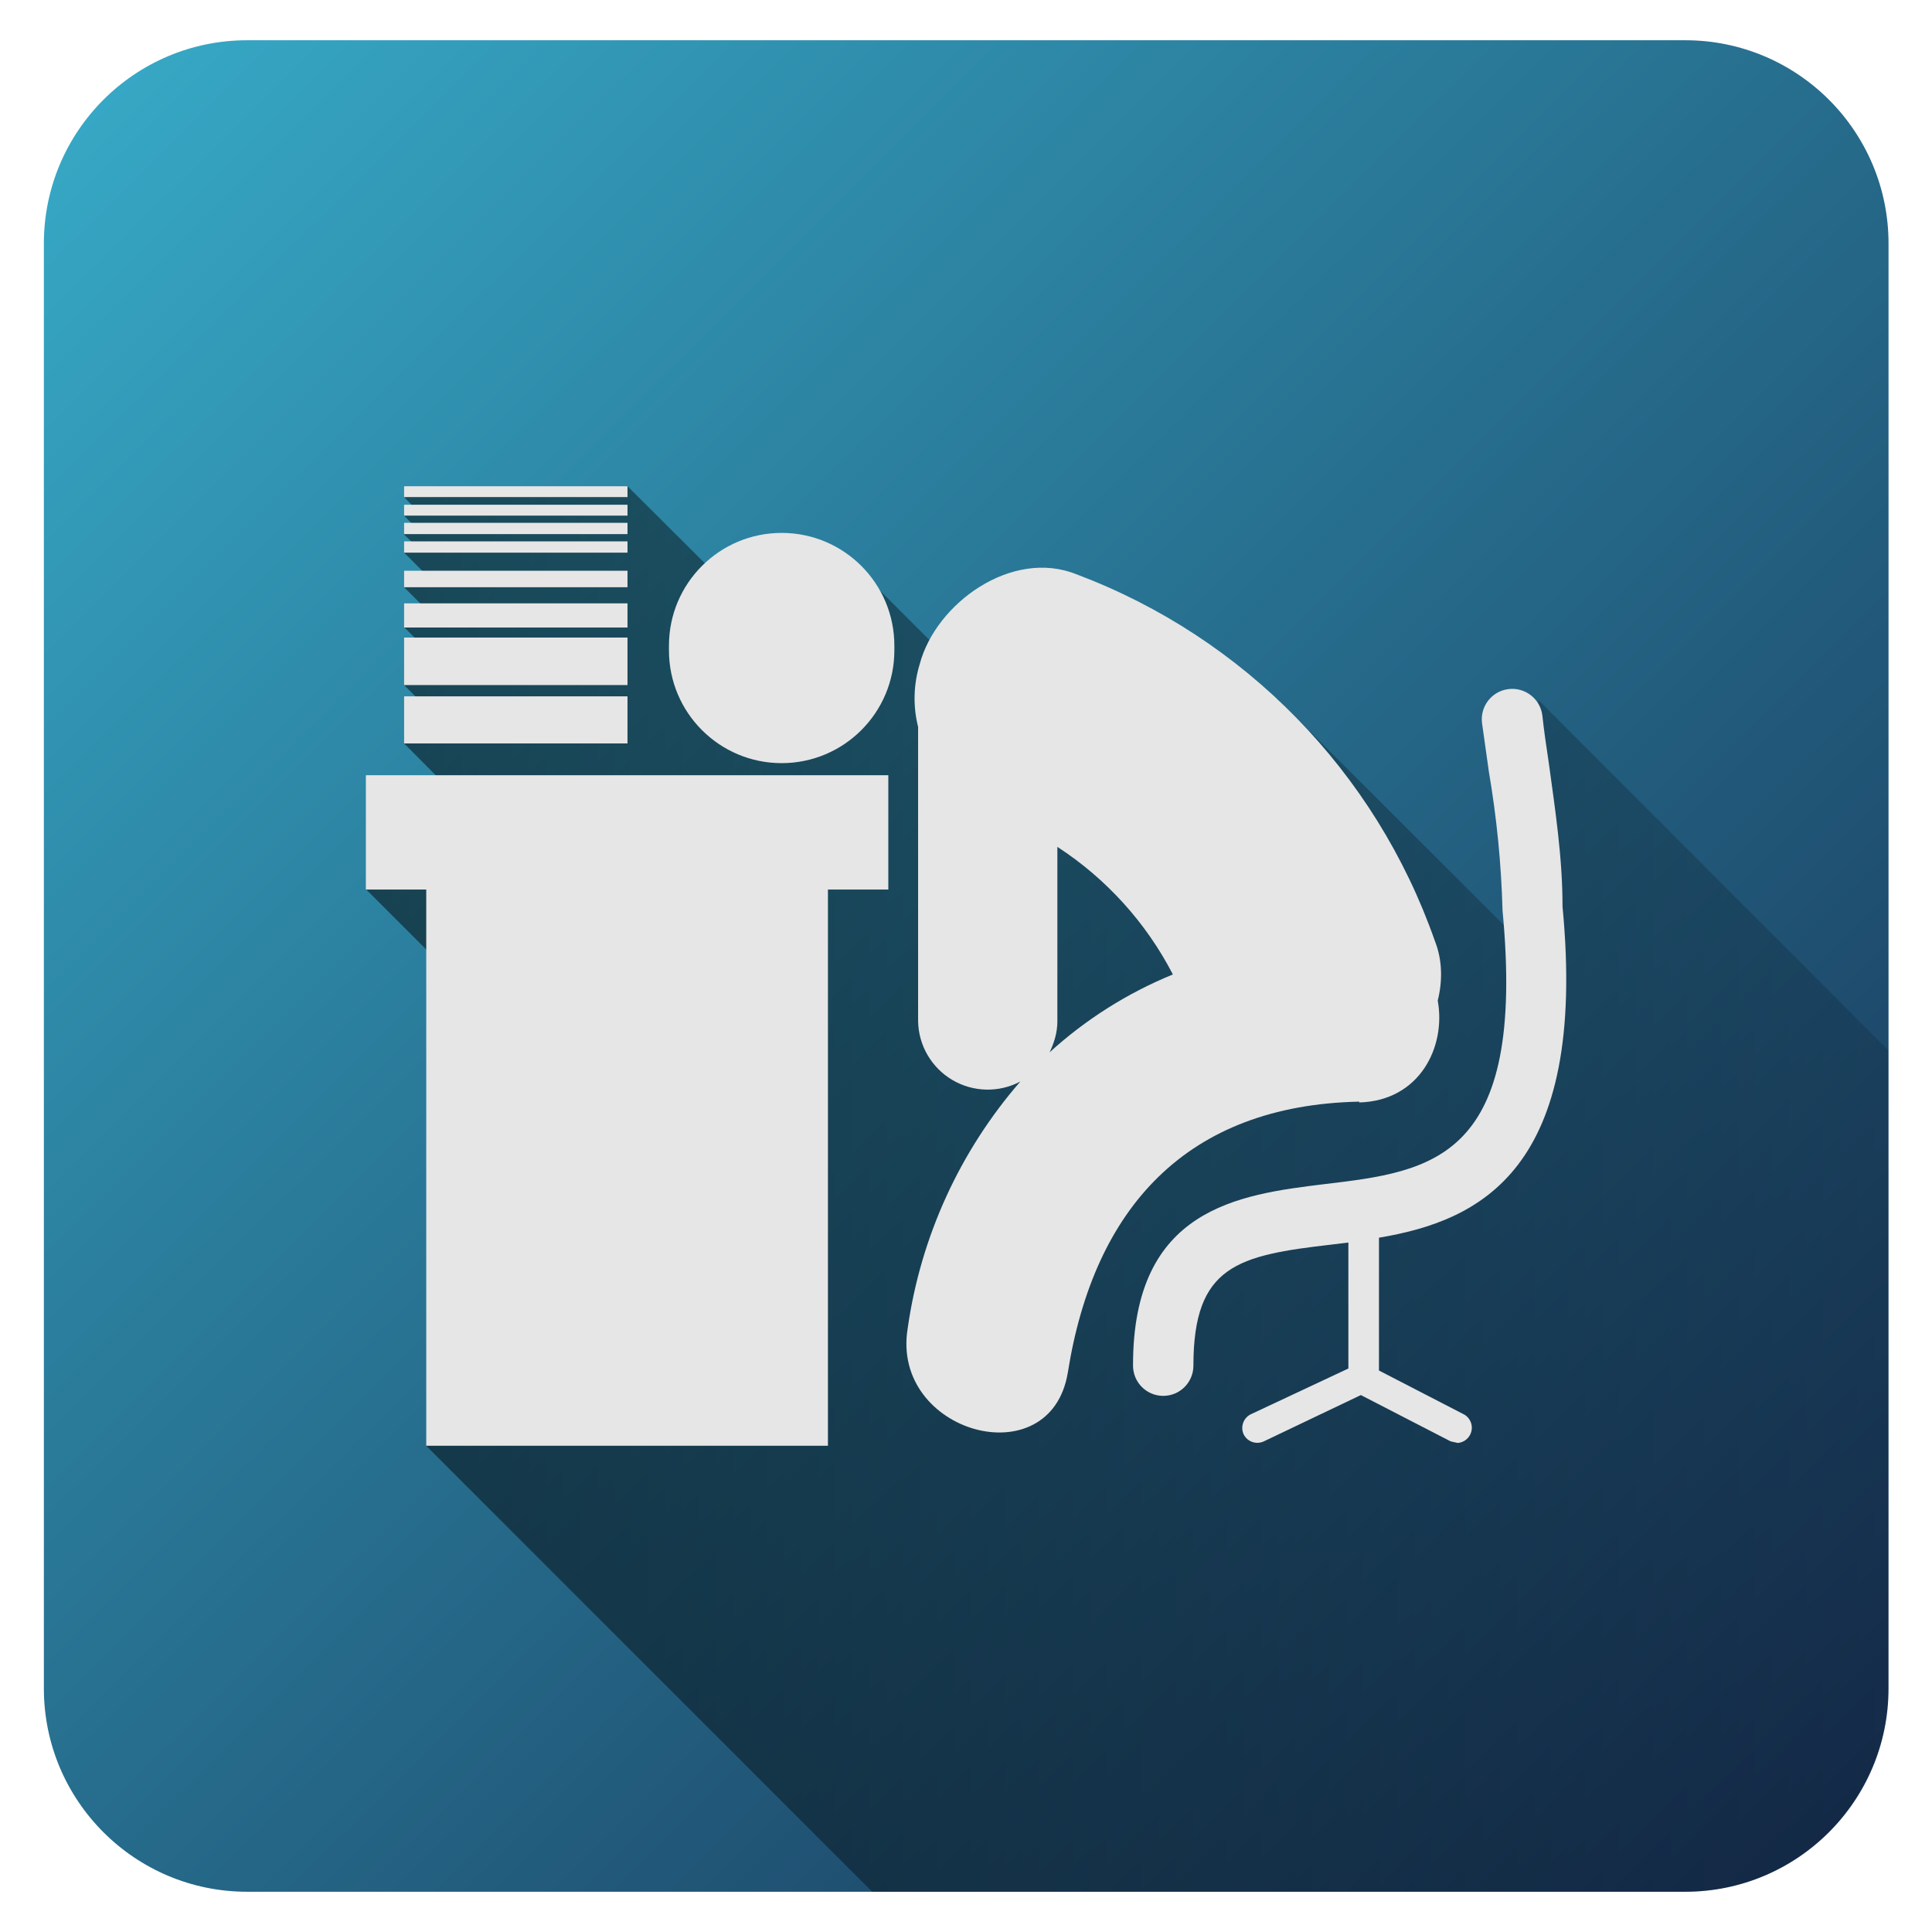
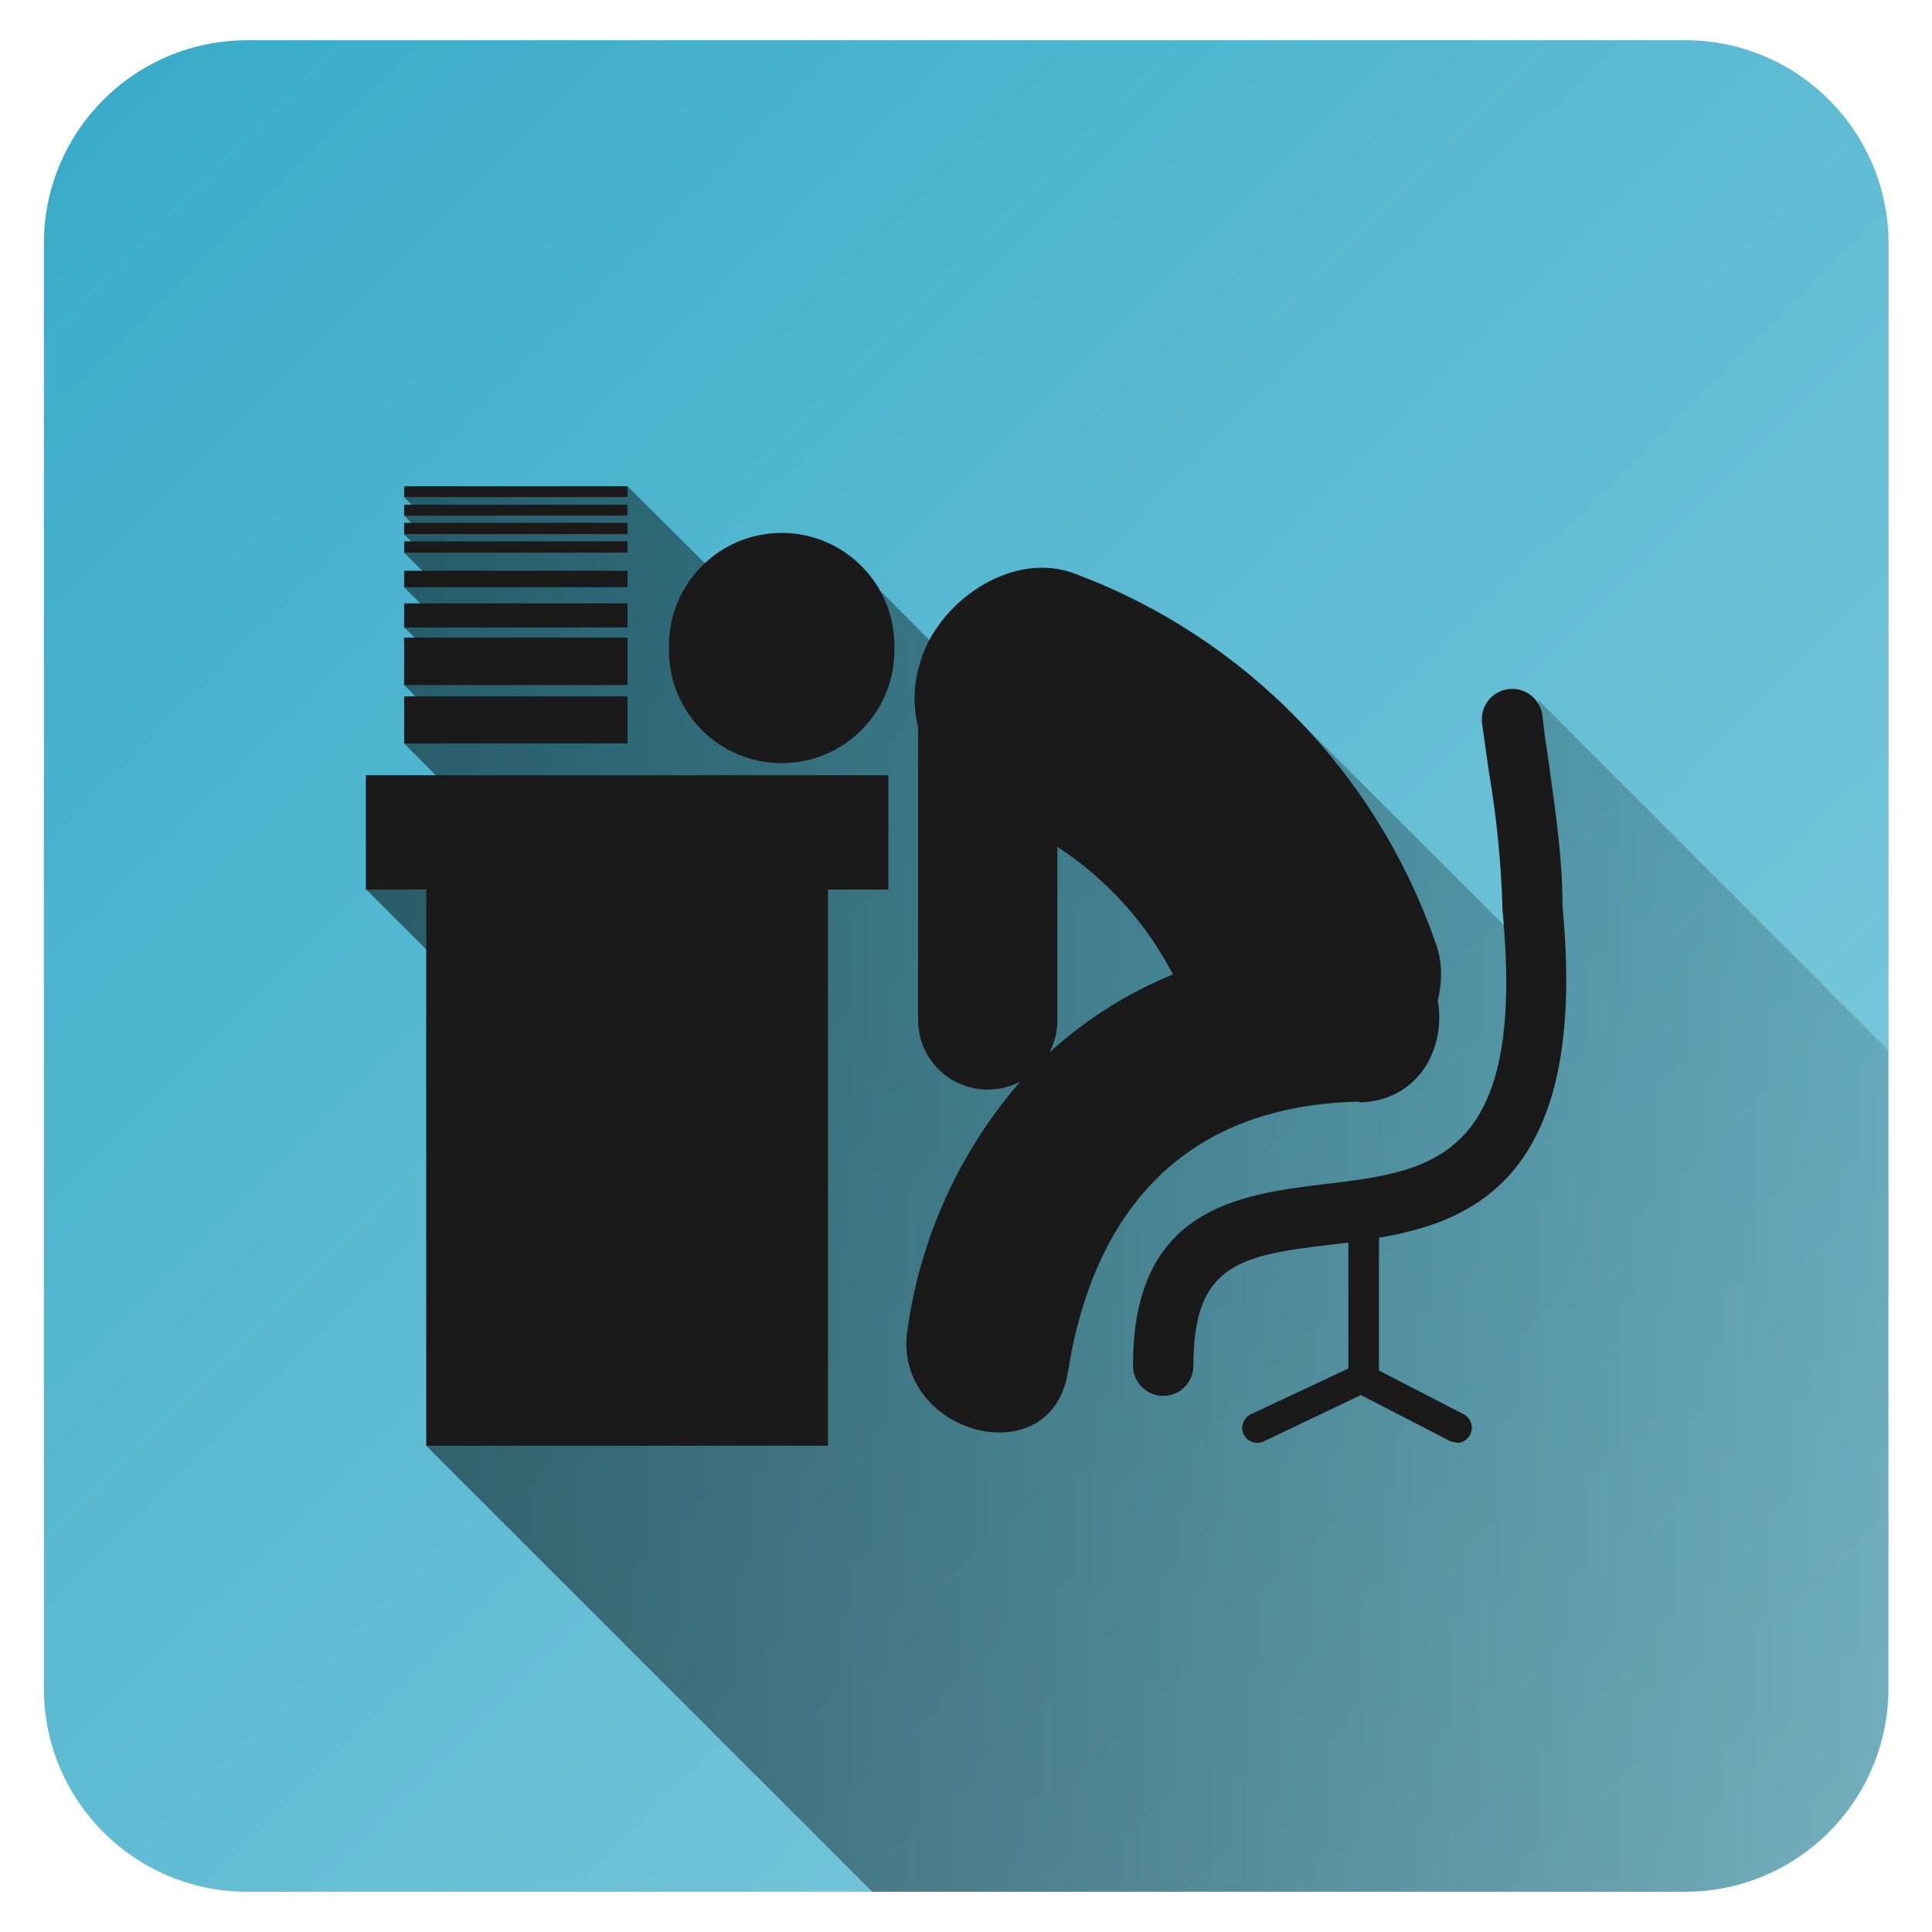
<svg xmlns="http://www.w3.org/2000/svg" xmlns:xlink="http://www.w3.org/1999/xlink" width="48" height="48">
  <defs>
-     <linearGradient id="b">
+     <linearGradient id="a">
      <stop offset="0" />
      <stop offset="1" stop-opacity="0" />
    </linearGradient>
-     <linearGradient xlink:href="#a" id="c" x1="1.09" y1="1" x2="46.91" y2="47" gradientUnits="userSpaceOnUse" />
-     <linearGradient id="a">
+     <linearGradient xlink:href="#a" id="d" gradientUnits="userSpaceOnUse" x1="8.37" y1="35.83" x2="62.33" y2="35.83" />
+     <linearGradient xlink:href="#b" id="c" x1="1.09" y1="1" x2="46.91" y2="47" gradientUnits="userSpaceOnUse" />
+     <linearGradient id="b">
      <stop offset="0" stop-color="#37abc8" />
-       <stop offset="1" stop-color="#162d50" />
+       <stop offset="1" stop-color="#87cdde" />
    </linearGradient>
-     <linearGradient xlink:href="#b" id="d" gradientUnits="userSpaceOnUse" x1="8.37" y1="35.83" x2="62.33" y2="35.83" />
  </defs>
  <rect width="45.83" height="46" x="1.09" y="1" ry="5.05" fill="url(#c)" fill-rule="evenodd" />
  <path d="M21.67 47h20.2a5.06 5.06 0 0 0 5.04-5.05V26.09l-8.69-8.7-.15 6.3-6.33-6.32-7.23-.05-3-3-3.4.27-2.52-2.51-1.04.13-4.51.14.28.29-.28.17.29.3-.3.16.37.36-.36.1.62.62-.62.24.63.63-.63.36.63.63-.63.81.67.67-.67.78 1.38 1.39-2.33 2.23 6.57 6.57-5.07 7.26z" opacity=".5" fill="url(#d)" />
-   <g fill="#e6e6e6">
+   <g fill="#1a1a1a">
    <path d="M9.09 22.1h1.5v13.82h9.98V22.1h1.5v-2.84H9.09zm24.68 5.29c1.5-.04 2.16-1.38 1.95-2.53.12-.48.12-1-.07-1.48a15.05 15.05 0 0 0-8.9-9.11c-1.61-.65-3.5.72-3.9 2.23a2.9 2.9 0 0 0-.04 1.56v7.31a1.73 1.73 0 0 0 2.54 1.5 11.9 11.9 0 0 0-2.8 6.14c-.42 2.59 3.55 3.7 3.98 1.09.65-4.1 2.96-6.64 7.24-6.73zm-7.7-1.23c.12-.25.2-.5.2-.79v-4.33a8.36 8.36 0 0 1 2.87 3.17 10.39 10.39 0 0 0-3.08 1.95zm-3.85-10.12a2.8 2.8 0 0 0-5.6 0v.12a2.8 2.8 0 0 0 5.6 0z" />
    <path d="M38.82 22.5c0-1.19-.18-2.37-.34-3.54-.06-.4-.12-.8-.16-1.18a.75.75 0 1 0-1.5.18l.17 1.21a24.29 24.29 0 0 1 .34 3.45c.59 6.2-1.74 6.48-4.43 6.8-2.13.26-4.76.6-4.75 4.51a.75.75 0 1 0 1.5 0c0-2.49 1.1-2.74 3.44-3.01l.41-.05V34l-2.43 1.14a.38.38 0 0 0-.17.5.38.38 0 0 0 .5.17l2.41-1.15 2.23 1.15.18.04a.38.38 0 0 0 .17-.7l-2.13-1.1v-3.3c2.5-.42 5.19-1.67 4.56-8.23zm-28.78-5.2h5.55v1.17h-5.55zm0-1.46h5.55v1.18h-5.55zm0-.85h5.55v.6h-5.55zm0-.81h5.55v.41h-5.55zm0-.73h5.55v.28h-5.55zm0-.46h5.55v.28h-5.55zm0-.45h5.55v.27h-5.55zm0-.46h5.55v.27h-5.55z" />
  </g>
</svg>
